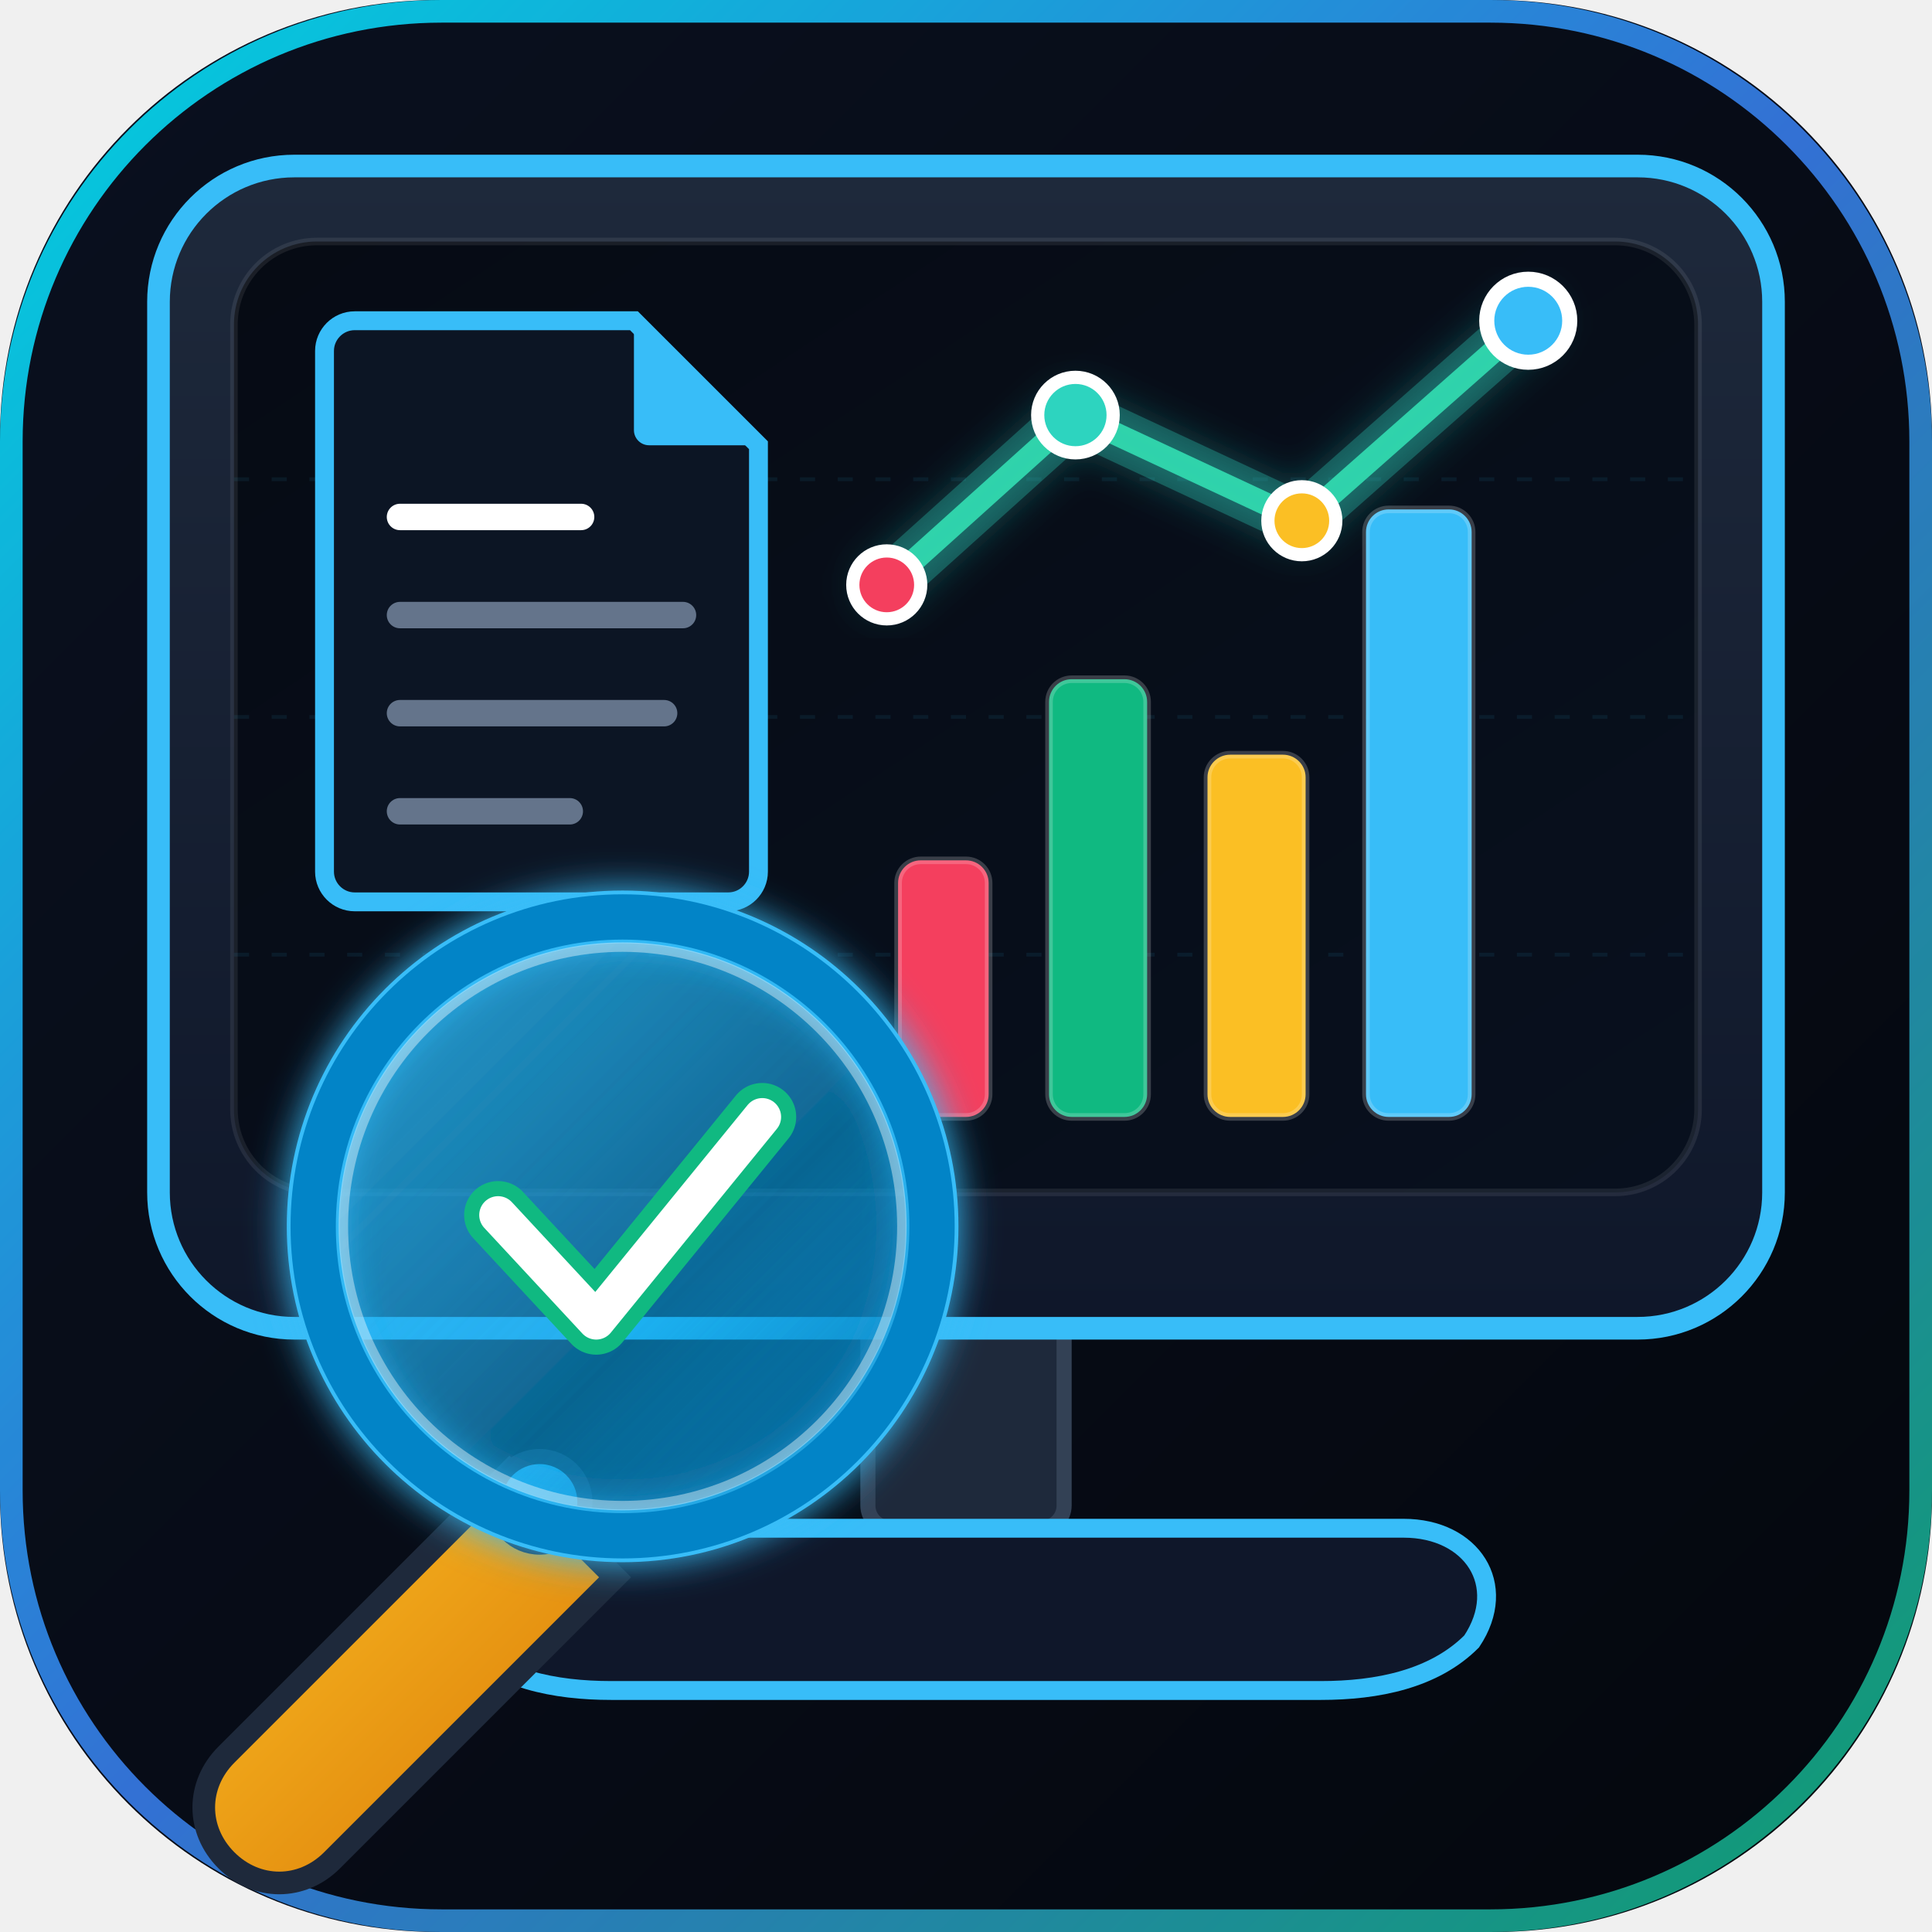
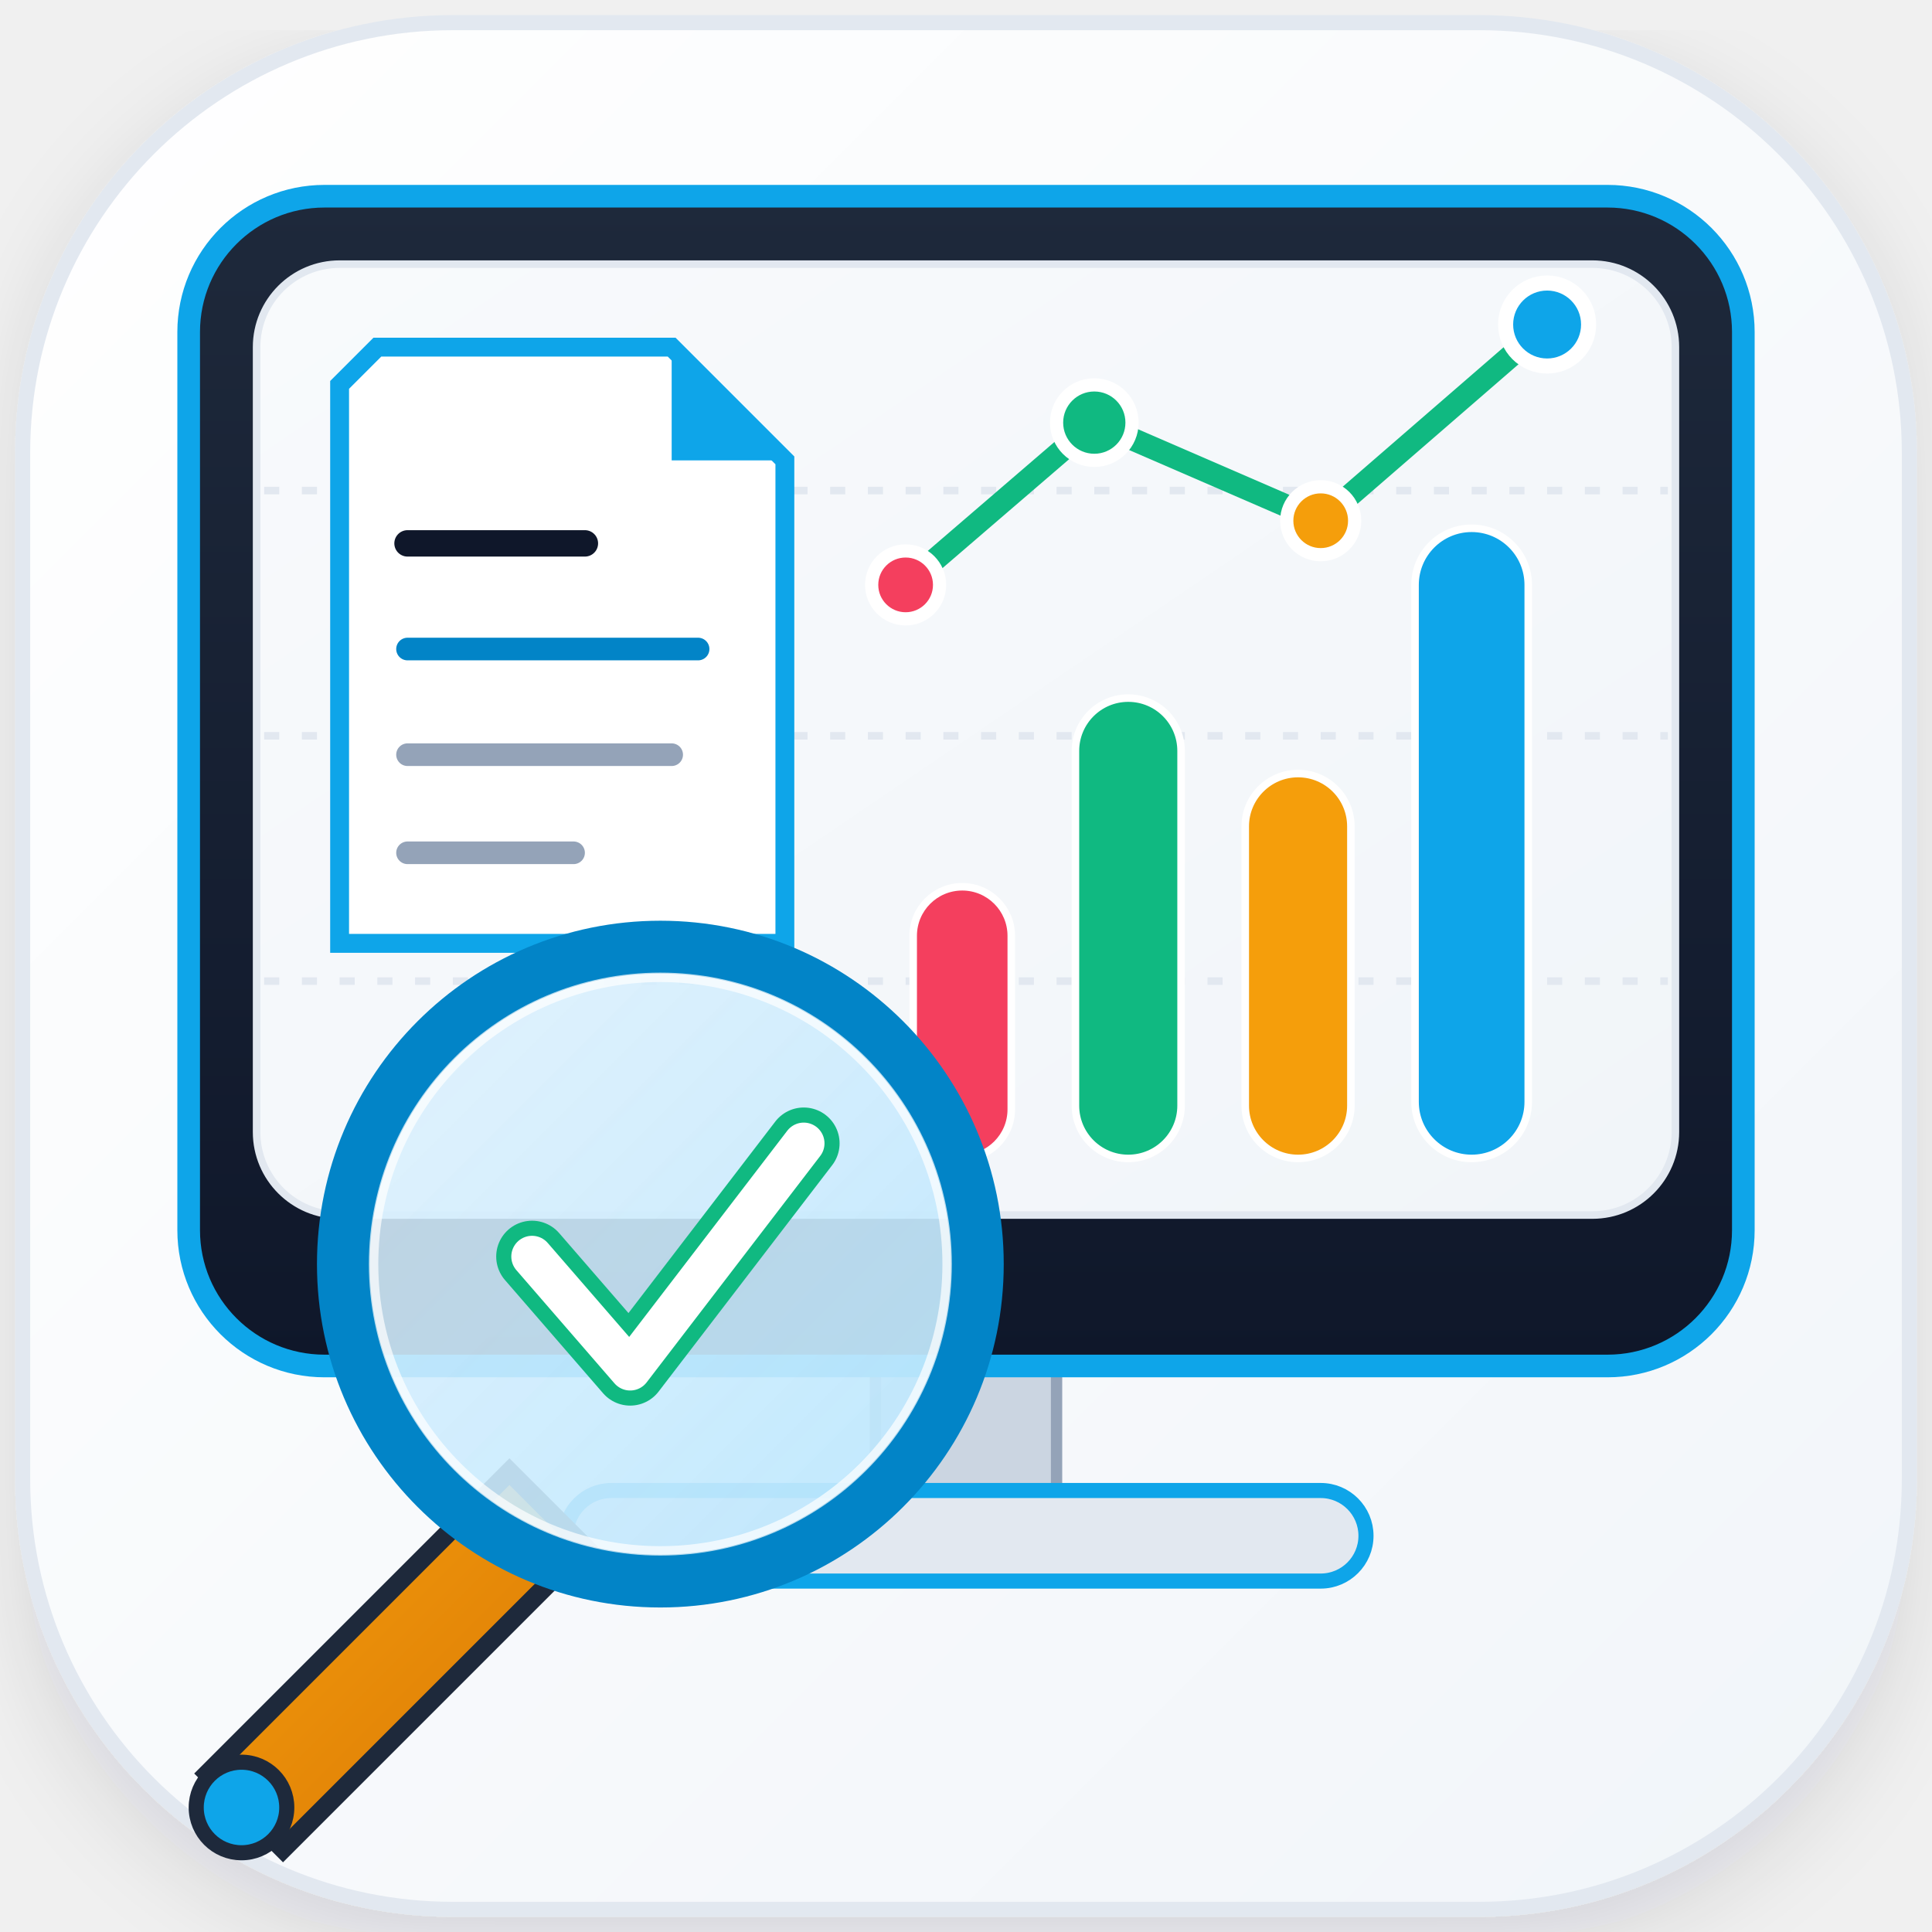
<svg xmlns="http://www.w3.org/2000/svg" viewBox="0 0 512 512" width="100%" height="100%">
  <defs>
-     <linearGradient id="brandBg" x1="0%" y1="0%" x2="100%" y2="100%">
-       <stop offset="0%" stop-color="#0a101f" />
-       <stop offset="50%" stop-color="#070c17" />
-       <stop offset="100%" stop-color="#04070d" />
-     </linearGradient>
-     <linearGradient id="brandBorder" x1="0%" y1="0%" x2="100%" y2="100%">
-       <stop offset="0%" stop-color="#00f0ff" />
-       <stop offset="50%" stop-color="#3b82f6" />
-       <stop offset="100%" stop-color="#10b981" />
+     <linearGradient id="bgGrad" x1="0%" y1="0%" x2="100%" y2="100%">
+       <stop offset="0%" stop-color="#ffffff" />
+       <stop offset="100%" stop-color="#f1f5f9" />
    </linearGradient>
    <linearGradient id="monBezel" x1="0%" y1="0%" x2="0%" y2="100%">
      <stop offset="0%" stop-color="#1e293b" />
      <stop offset="100%" stop-color="#0f172a" />
    </linearGradient>
    <linearGradient id="scrGlass" x1="0%" y1="0%" x2="100%" y2="100%">
-       <stop offset="0%" stop-color="#060b14" />
-       <stop offset="100%" stop-color="#08101e" />
+       <stop offset="0%" stop-color="#f8fafc" />
+       <stop offset="100%" stop-color="#f1f5f9" />
+     </linearGradient>
+     <linearGradient id="amberGrip" x1="0%" y1="0%" x2="100%" y2="100%">
+       <stop offset="0%" stop-color="#f59e0b" />
+       <stop offset="100%" stop-color="#d97706" />
    </linearGradient>
    <linearGradient id="lensGlass" x1="0%" y1="0%" x2="100%" y2="100%">
-       <stop offset="0%" stop-color="rgba(56, 189, 248, 0.45)" />
-       <stop offset="60%" stop-color="rgba(14, 165, 233, 0.25)" />
-       <stop offset="100%" stop-color="rgba(3, 105, 161, 0.55)" />
+       <stop offset="0%" stop-color="rgba(224, 242, 254, 0.85)" />
+       <stop offset="100%" stop-color="rgba(186, 230, 253, 0.95)" />
    </linearGradient>
-     <linearGradient id="amberGrip" x1="0%" y1="0%" x2="100%" y2="100%">
-       <stop offset="0%" stop-color="#fbbf24" />
-       <stop offset="100%" stop-color="#d97706" />
-     </linearGradient>
-     <filter id="logoGlow" x="-20%" y="-20%" width="140%" height="140%">
-       <feGaussianBlur stdDeviation="5" result="blur" />
-       <feMerge>
-         <feMergeNode in="blur" />
-         <feMergeNode in="SourceGraphic" />
-       </feMerge>
+     <filter id="softShadow" x="-10%" y="-10%" width="120%" height="120%">
+       <feDropShadow dx="0" dy="8" stdDeviation="12" flood-color="#0f172a" flood-opacity="0.12" />
    </filter>
  </defs>
-   <rect width="512" height="512" rx="116" fill="url(#brandBg)" />
-   <rect x="3" y="3" width="506" height="506" rx="114" fill="none" stroke="url(#brandBorder)" stroke-width="6" opacity="0.85" />
-   <rect x="230" y="340" width="52" height="65" rx="6" fill="#1e293b" stroke="#334155" stroke-width="4" />
-   <path d="M 140 405 L 372 405 C 390 405 400 420 390 435 C 380 445 365 448 350 448 L 162 448 C 147 448 132 445 122 435 C 112 420 122 405 140 405 Z" fill="#0f172a" stroke="#38bdf8" stroke-width="5" />
-   <rect x="42" y="44" width="428" height="308" rx="36" fill="url(#monBezel)" stroke="#38bdf8" stroke-width="6" />
-   <rect x="62" y="64" width="388" height="252" rx="22" fill="url(#scrGlass)" stroke="rgba(255,255,255,0.08)" stroke-width="2" />
-   <line x1="62" y1="127" x2="450" y2="127" stroke="rgba(56, 189, 248, 0.08)" stroke-dasharray="4 6" />
-   <line x1="62" y1="190" x2="450" y2="190" stroke="rgba(56, 189, 248, 0.08)" stroke-dasharray="4 6" />
-   <line x1="62" y1="253" x2="450" y2="253" stroke="rgba(56, 189, 248, 0.08)" stroke-dasharray="4 6" />
-   <g transform="translate(86, 85)">
-     <path d="M 0 8 C 0 3.6 3.6 0 8 0 L 82 0 L 115 33 L 115 146 C 115 150.4 111.4 154 107 154 L 8 154 C 3.6 154 0 150.4 0 146 Z" fill="#0c1524" stroke="#38bdf8" stroke-width="5" />
-     <path d="M 82 0 L 115 33 L 86 33 C 83.8 33 82 31.2 82 29 Z" fill="#38bdf8" />
-     <line x1="20" y1="52" x2="68" y2="52" stroke="#ffffff" stroke-width="7" stroke-linecap="round" />
-     <line x1="20" y1="78" x2="95" y2="78" stroke="#64748b" stroke-width="7" stroke-linecap="round" />
-     <line x1="20" y1="104" x2="90" y2="104" stroke="#64748b" stroke-width="7" stroke-linecap="round" />
-     <line x1="20" y1="130" x2="65" y2="130" stroke="#64748b" stroke-width="7" stroke-linecap="round" />
+   <rect x="6" y="6" width="500" height="500" rx="114" fill="url(#bgGrad)" stroke="#e2e8f0" stroke-width="4" filter="url(#softShadow)" />
+   <rect x="232" y="355" width="48" height="50" rx="4" fill="#cbd5e1" stroke="#94a3b8" stroke-width="3" />
+   <rect x="150" y="395" width="212" height="24" rx="12" fill="#e2e8f0" stroke="#0ea5e9" stroke-width="4" />
+   <rect x="50" y="52" width="412" height="310" rx="36" fill="url(#monBezel)" stroke="#0ea5e9" stroke-width="6" />
+   <rect x="68" y="70" width="376" height="252" rx="22" fill="url(#scrGlass)" stroke="#e2e8f0" stroke-width="2" />
+   <line x1="70" y1="130" x2="442" y2="130" stroke="#e2e8f0" stroke-width="2" stroke-dasharray="4 6" />
+   <line x1="70" y1="195" x2="442" y2="195" stroke="#e2e8f0" stroke-width="2" stroke-dasharray="4 6" />
+   <line x1="70" y1="260" x2="442" y2="260" stroke="#e2e8f0" stroke-width="2" stroke-dasharray="4 6" />
+   <g id="document">
+     <path d="M 90 102 L 90 250 L 208 250 L 208 122 L 178 92 L 100 92 Z" fill="#ffffff" stroke="#0ea5e9" stroke-width="5" />
+     <polygon points="178,92 208,122 178,122" fill="#0ea5e9" />
+     <line x1="108" y1="144" x2="155" y2="144" stroke="#0f172a" stroke-width="7" stroke-linecap="round" />
+     <line x1="108" y1="172" x2="185" y2="172" stroke="#0284c7" stroke-width="6" stroke-linecap="round" />
+     <line x1="108" y1="200" x2="178" y2="200" stroke="#94a3b8" stroke-width="6" stroke-linecap="round" />
+     <line x1="108" y1="226" x2="152" y2="226" stroke="#94a3b8" stroke-width="6" stroke-linecap="round" />
  </g>
-   <g>
-     <path d="M 235 155 L 285 110 L 345 138 L 405 85" fill="none" stroke="#34d399" stroke-width="6" stroke-linecap="round" stroke-linejoin="round" />
-     <path d="M 235 155 L 285 110 L 345 138 L 405 85" fill="none" stroke="#2dd4bf" stroke-width="14" stroke-linecap="round" stroke-linejoin="round" stroke-opacity="0.3" filter="url(#logoGlow)" />
-     <circle cx="235" cy="155" r="9" fill="#f43f5e" stroke="#ffffff" stroke-width="3.5" />
-     <circle cx="285" cy="110" r="10" fill="#2dd4bf" stroke="#ffffff" stroke-width="3.5" />
-     <circle cx="345" cy="138" r="9" fill="#fbbf24" stroke="#ffffff" stroke-width="3.5" />
-     <circle cx="405" cy="85" r="11" fill="#38bdf8" stroke="#ffffff" stroke-width="4" />
+   <g id="bars">
+     <rect x="242" y="235" width="26" height="72" rx="13" fill="#f43f5e" stroke="#ffffff" stroke-width="2" />
+     <rect x="285" y="185" width="28" height="122" rx="14" fill="#10b981" stroke="#ffffff" stroke-width="2" />
+     <rect x="330" y="205" width="28" height="102" rx="14" fill="#f59e0b" stroke="#ffffff" stroke-width="2" />
+     <rect x="375" y="140" width="30" height="167" rx="15" fill="#0ea5e9" stroke="#ffffff" stroke-width="2" />
  </g>
-   <g>
-     <rect x="238" y="228" width="24" height="68" rx="6" fill="#f43f5e" stroke="rgba(255,255,255,0.2)" stroke-width="2" />
-     <rect x="278" y="180" width="26" height="116" rx="6" fill="#10b981" stroke="rgba(255,255,255,0.2)" stroke-width="2" />
-     <rect x="320" y="200" width="26" height="96" rx="6" fill="#fbbf24" stroke="rgba(255,255,255,0.2)" stroke-width="2" />
-     <rect x="362" y="135" width="28" height="161" rx="6" fill="#38bdf8" stroke="rgba(255,255,255,0.2)" stroke-width="2" />
+   <g id="trendline">
+     <polyline points="240,155 290,112 350,138 410,86" fill="none" stroke="#10b981" stroke-width="6" stroke-linecap="round" stroke-linejoin="round" />
+     <circle cx="240" cy="155" r="9" fill="#f43f5e" stroke="#ffffff" stroke-width="3.5" />
+     <circle cx="290" cy="112" r="10" fill="#10b981" stroke="#ffffff" stroke-width="3.5" />
+     <circle cx="350" cy="138" r="9" fill="#f59e0b" stroke="#ffffff" stroke-width="3.5" />
+     <circle cx="410" cy="86" r="11" fill="#0ea5e9" stroke="#ffffff" stroke-width="4" />
  </g>
-   <g transform="translate(15, 15)">
-     <path d="M 120 375 L 45 450 C 37 458 37 470 45 478 C 53 486 65 486 73 478 L 148 403 Z" fill="url(#amberGrip)" stroke="#1e293b" stroke-width="6" />
-     <circle cx="128" cy="383" r="12" fill="#38bdf8" stroke="#1e293b" stroke-width="4" />
+   <g id="magnifier">
+     <polygon points="135,390 55,470 75,490 155,410" fill="url(#amberGrip)" stroke="#1e293b" stroke-width="5" />
+     <circle cx="64" cy="479" r="12" fill="#0ea5e9" stroke="#1e293b" stroke-width="4" />
+     <circle cx="175" cy="335" r="84" fill="url(#lensGlass)" stroke="#0284c7" stroke-width="14" />
+     <circle cx="175" cy="335" r="76" fill="none" stroke="rgba(255,255,255,0.7)" stroke-width="2.5" />
+     <polyline points="141,333 167,363 213,303" fill="none" stroke="#10b981" stroke-width="19" stroke-linecap="round" stroke-linejoin="round" />
+     <polyline points="141,333 167,363 213,303" fill="none" stroke="#ffffff" stroke-width="11" stroke-linecap="round" stroke-linejoin="round" />
  </g>
-   <circle cx="165" cy="325" r="82" fill="url(#lensGlass)" stroke="#38bdf8" stroke-width="14" filter="url(#logoGlow)" />
-   <circle cx="165" cy="325" r="82" fill="url(#lensGlass)" stroke="#0284c7" stroke-width="12" />
-   <circle cx="165" cy="325" r="74" fill="none" stroke="rgba(255,255,255,0.4)" stroke-width="2.5" />
-   <path d="M 132 322 L 158 350 L 202 296" fill="none" stroke="#10b981" stroke-width="18" stroke-linecap="round" stroke-linejoin="round" />
-   <path d="M 132 322 L 158 350 L 202 296" fill="none" stroke="#ffffff" stroke-width="10" stroke-linecap="round" stroke-linejoin="round" />
</svg>
